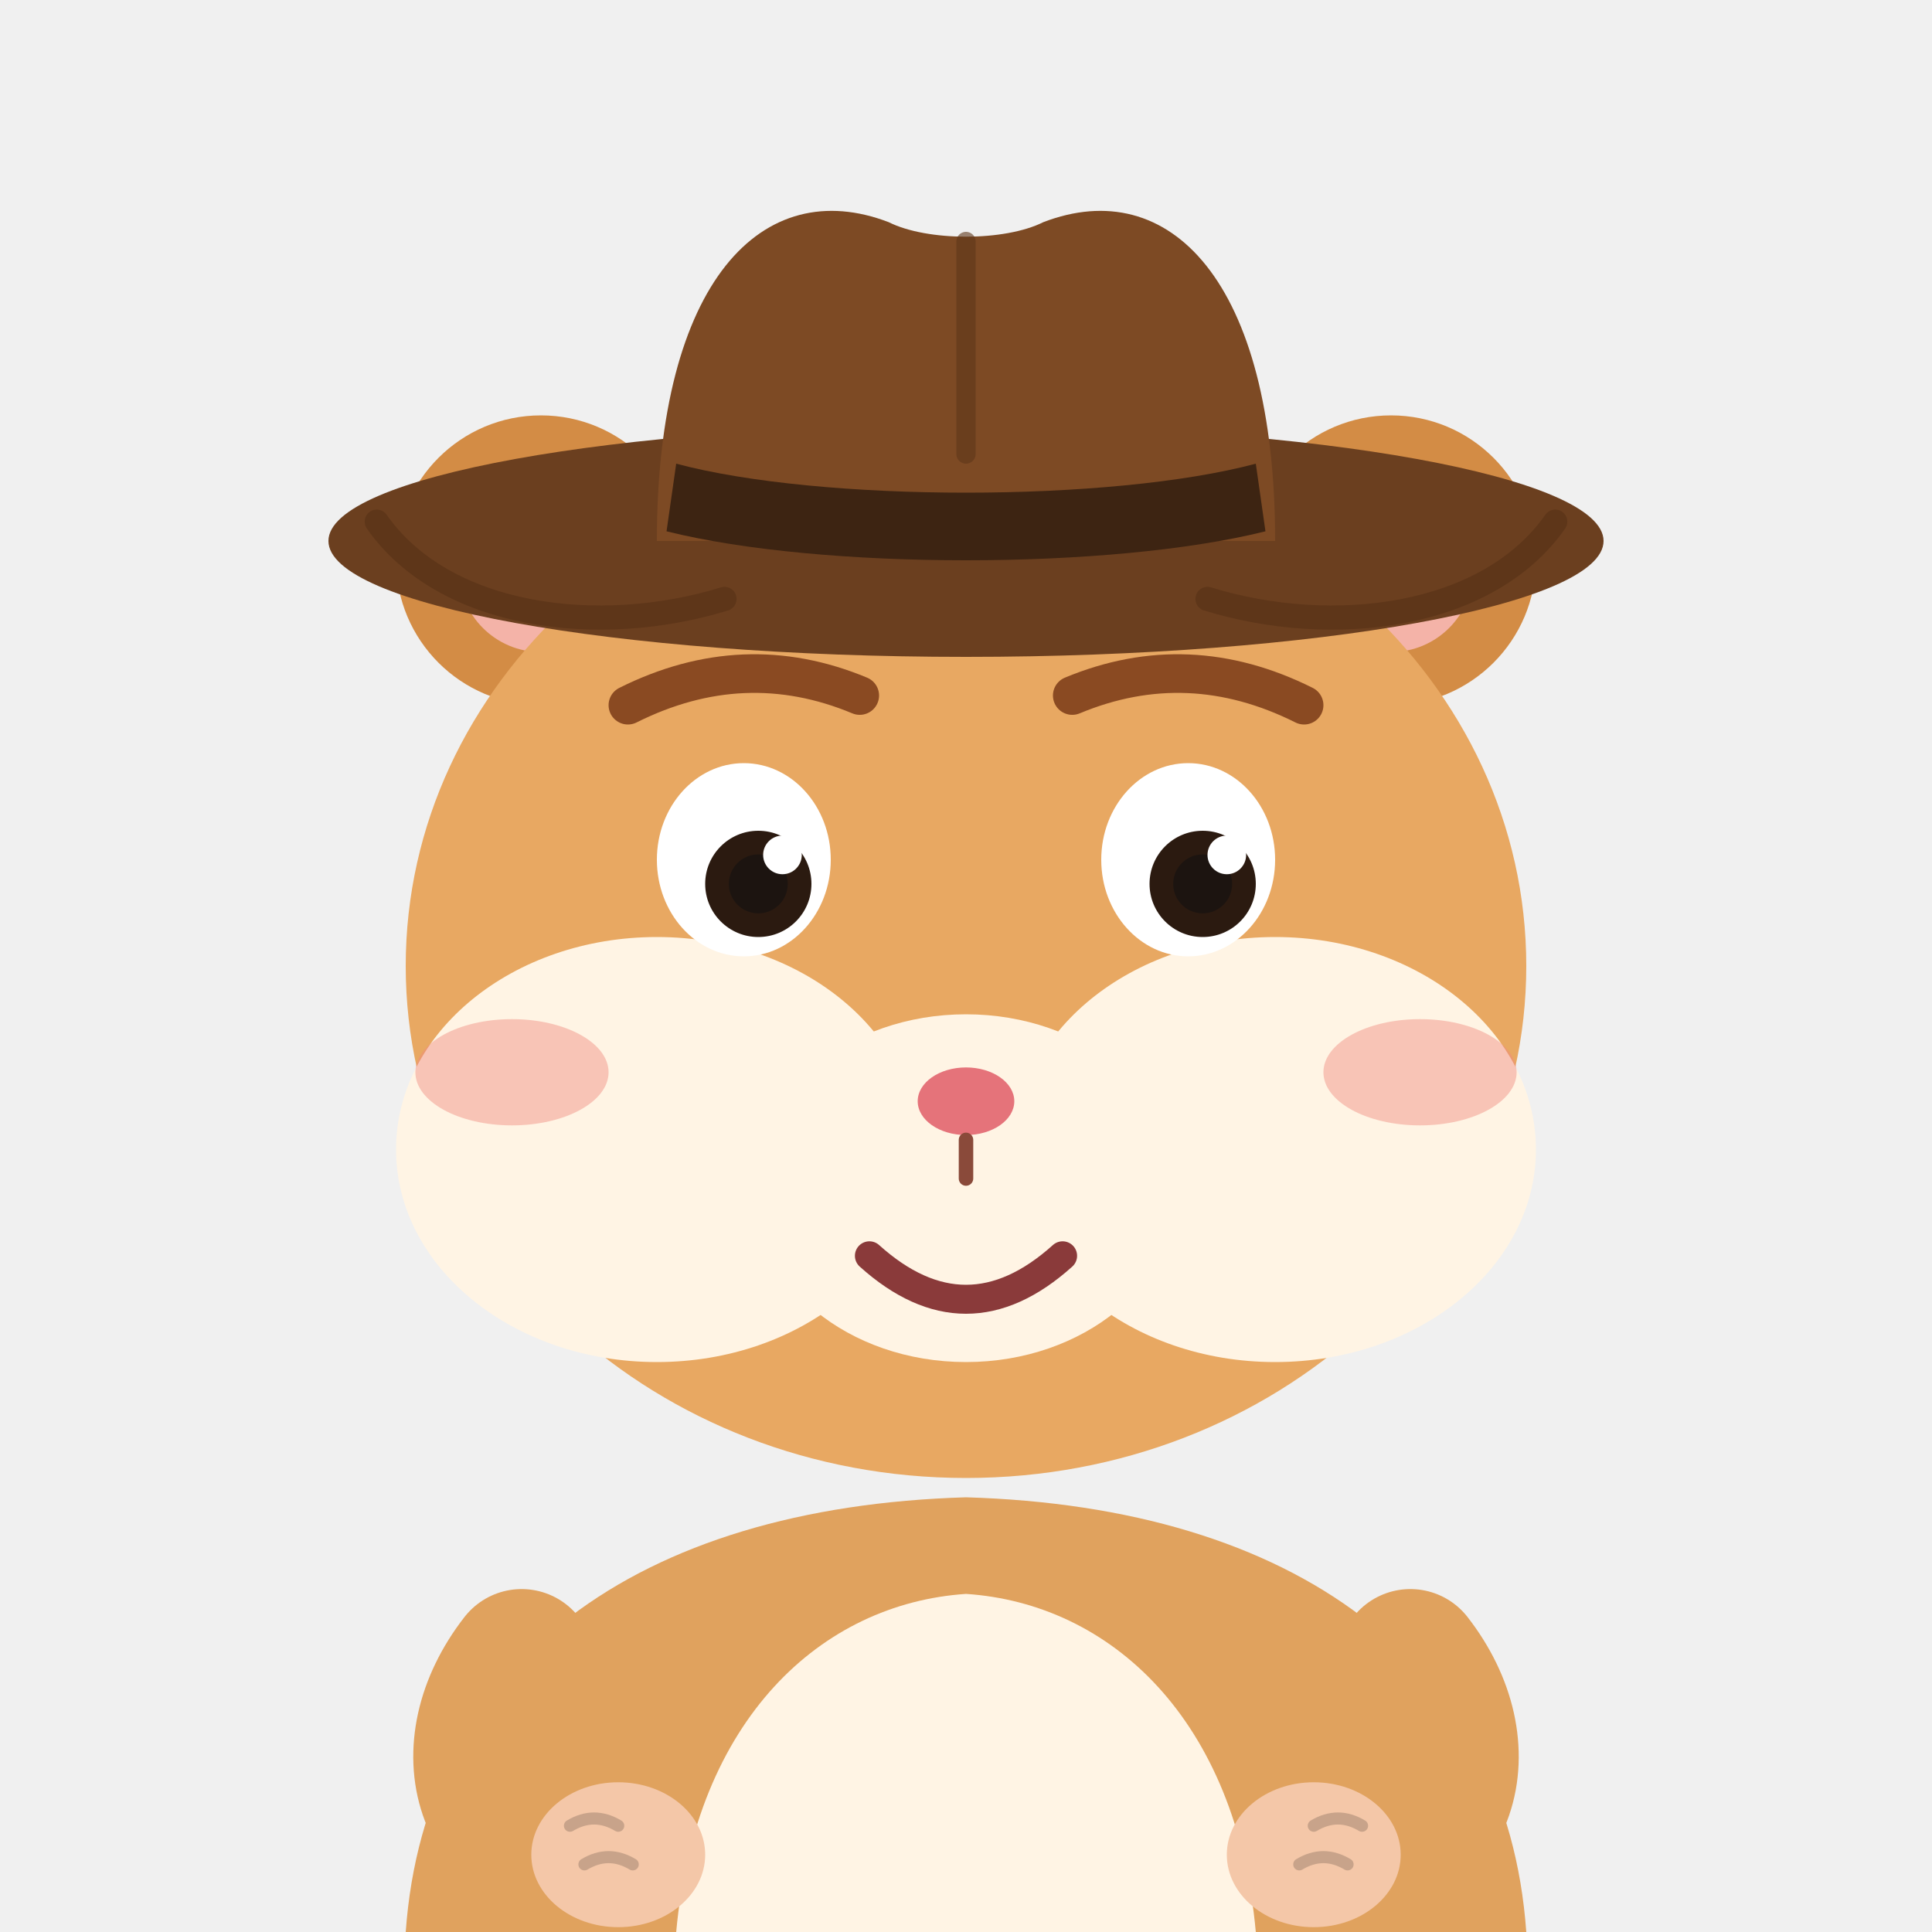
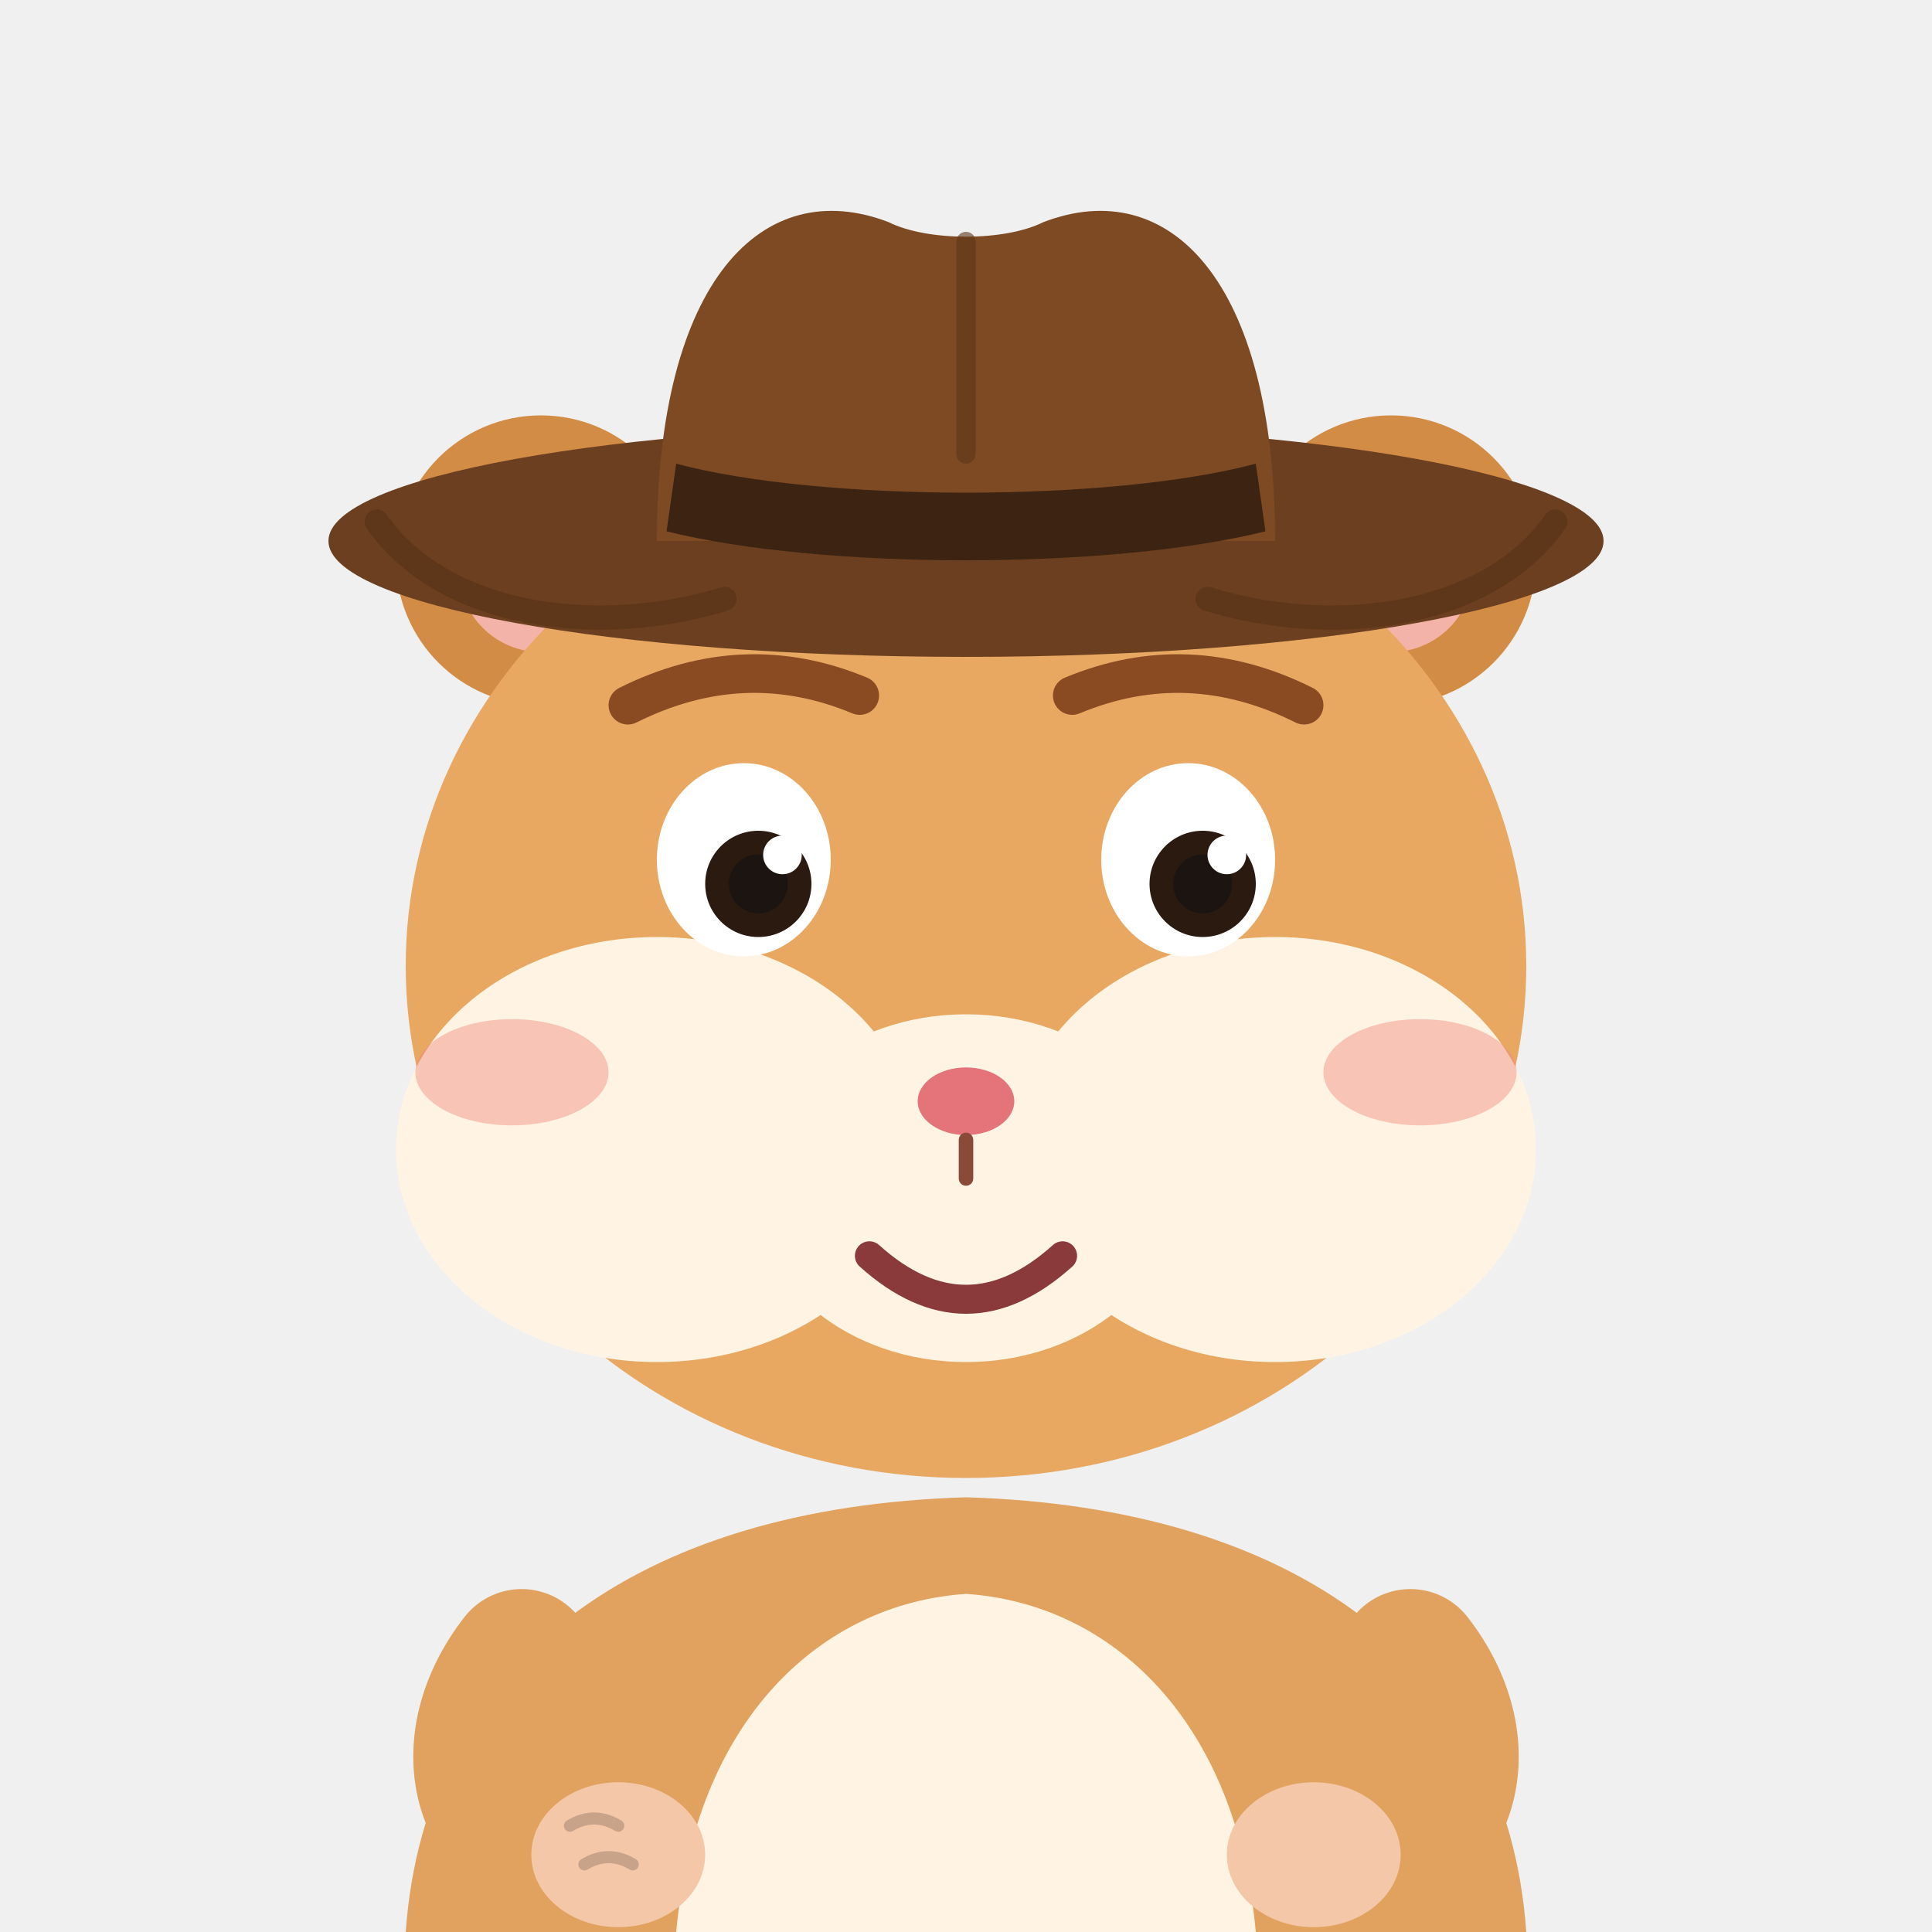
<svg xmlns="http://www.w3.org/2000/svg" viewBox="0 0 400 400" class="hm">
  <style>
.hm-body{transform-origin:200px 400px;animation:hmSway 5s ease-in-out infinite}
@keyframes hmSway{0%,100%{transform:rotate(-1.5deg)}50%{transform:rotate(1.5deg)}}
.hm-eyes{transform-origin:200px 178px;animation:hmBlink 4.4s infinite}
@keyframes hmBlink{0%,91%,100%{transform:scaleY(1)}94%{transform:scaleY(.08)}}
.hm-pup{animation:hmLook 7.5s ease-in-out infinite;transition:transform .3s}
@keyframes hmLook{0%,40%,100%{transform:translate(0,0)}48%,62%{transform:translate(6px,-1px)}70%,80%{transform:translate(-6px,0)}}
.hm-earl{transform-origin:140px 110px;animation:hmEar 3.6s ease-in-out infinite}
.hm-earr{transform-origin:260px 110px;animation:hmEar 3.6s ease-in-out infinite reverse}
@keyframes hmEar{0%,80%,100%{transform:rotate(0)}88%{transform:rotate(-8deg)}}
- .hm-armr{transform-origin:292px 344px;animation:hmRestR 3.6s ease-in-out infinite}
- @keyframes hmRestR{0%,100%{transform:rotate(0)}50%{transform:rotate(4deg)}}
+ .hm-armr{transform-origin:292px 344px;animation:hmWave 2.8s ease-in-out infinite}
+ @keyframes hmWave{0%,60%,100%{transform:rotate(0)}70%{transform:rotate(-14deg)}80%{transform:rotate(6deg)}90%{transform:rotate(-10deg)}}
.hm-arml{transform-origin:108px 344px;animation:hmRest 3.6s ease-in-out infinite}
@keyframes hmRest{0%,100%{transform:rotate(0)}50%{transform:rotate(-4deg)}}
+ .hm-armr{display:none}.lg-hero .hm-armr{display:inline}.lg-hero .hm-armrest{display:none}
.hm-happy,.hm-angry,.hm-bhappy,.hm-bangry,.hm-eyeshappy,.hm-steam,.hm-red,.hm-talk,.hm-spark{opacity:0}
.hm-happy,.hm-angry,.hm-norm,.hm-talk{transition:opacity .2s}
.mood-happy .hm-norm,.mood-happy .hm-bnorm,.mood-happy .hm-eyes{opacity:0}
.mood-happy .hm-happy,.mood-happy .hm-bhappy,.mood-happy .hm-eyeshappy,.mood-happy .hm-spark{opacity:1}
.mood-happy .hm-body{animation:hmJump .55s ease-in-out infinite}
@keyframes hmJump{0%,100%{transform:translateY(0)}50%{transform:translateY(-14px)}}
.mood-happy .hm-blush{opacity:.8}
.mood-happy .hm-armr{animation:hmCheer .55s ease-in-out infinite}
- @keyframes hmCheer{0%,100%{transform:rotate(-150deg)}50%{transform:rotate(-172deg)}}
+ @keyframes hmCheer{0%,100%{transform:rotate(-8deg)}50%{transform:rotate(-26deg)}}
.mood-happy .hm-arml{animation:hmCheerL .55s ease-in-out infinite}
- @keyframes hmCheerL{0%,100%{transform:rotate(150deg)}50%{transform:rotate(172deg)}}
+ @keyframes hmCheerL{0%,100%{transform:rotate(0)}50%{transform:rotate(14deg)}}
.hm-spark{animation:hmSpark 1.2s ease-in-out infinite}
@keyframes hmSpark{0%,100%{transform:scale(.6)}50%{transform:scale(1.15)}}
.mood-angry .hm-norm,.mood-angry .hm-bnorm{opacity:0}
.mood-angry .hm-angry,.mood-angry .hm-bangry,.mood-angry .hm-steam{opacity:1}
.mood-angry .hm-red{opacity:.35}
.mood-angry .hm-body{animation:hmShake .18s linear infinite}
@keyframes hmShake{0%,100%{transform:translateX(0)}25%{transform:translateX(-3px)}75%{transform:translateX(3px)}}
.mood-angry .hm-pup{animation:none;transform:translate(0,3px)}
.mood-angry .hm-earl{animation:none;transform:rotate(-18deg)}.mood-angry .hm-earr{animation:none;transform:rotate(18deg)}
.mood-angry .hm-armr{animation:hmFist .3s ease-in-out infinite}
@keyframes hmFist{0%,100%{transform:rotate(4deg)}50%{transform:rotate(-8deg)}}
.hm-steam{animation:hmSteam 1.4s ease-out infinite}
@keyframes hmSteam{0%{transform:translateY(8px) scale(.6)}100%{transform:translateY(-28px) scale(1.3)}}
.thinking .hm-pup{animation:none;transform:translate(7px,-7px)}
- .thinking .hm-armr{animation:none;transform:rotate(100deg)}
+ .thinking .hm-armr{animation:none;transform:rotate(-34deg) translate(-26px,14px)}
.talking:not(.mood-happy):not(.mood-angry) .hm-norm{opacity:0}
.talking:not(.mood-happy):not(.mood-angry) .hm-talk{opacity:1}
.hm-talkin{transform-origin:200px 266px;animation:hmTalk .32s ease-in-out infinite alternate}
@keyframes hmTalk{from{transform:scaleY(.35)}to{transform:scaleY(1)}}
.poked .hm-body{animation:hmPoke .7s cubic-bezier(.3,1.8,.5,1)}
@keyframes hmPoke{0%{transform:scale(1,1)}20%{transform:scale(1.08,.9) translateY(10px)}50%{transform:scale(.95,1.08) translateY(-18px)}100%{transform:none}}
.poked .hm-pup{animation:none;transform:scale(.7);transform-box:fill-box;transform-origin:center}
.poked .hm-bnorm{opacity:0}.poked .hm-bhappy{opacity:1;transform:translateY(-8px)}
.poked .hm-norm{opacity:0}.poked .hm-talk{opacity:1}.poked .hm-talkin{animation:none}
- .poked .hm-armr{animation:none;transform:rotate(-60deg)}.poked .hm-arml{animation:none;transform:rotate(60deg)}
.poked .hm-earl{animation:none;transform:rotate(12deg)}.poked .hm-earr{animation:none;transform:rotate(-12deg)}
</style>
  <g class="hm-body">
    <path d="M84 400 C88 344 132 312 200 310 C268 312 312 344 316 400 Z" fill="#e0a25e" />
    <path d="M140 400 C144 356 170 332 200 330 C230 332 256 356 260 400 Z" fill="#fff4e4" />
    <g class="hm-earl">
      <circle cx="112" cy="116" r="30" fill="#d38c45" />
      <circle cx="112" cy="118" r="17" fill="#f4b3a8" />
    </g>
    <g class="hm-earr">
      <circle cx="288" cy="116" r="30" fill="#d38c45" />
      <circle cx="288" cy="118" r="17" fill="#f4b3a8" />
    </g>
    <ellipse cx="200" cy="200" rx="116" ry="106" fill="#e8a862" />
    <ellipse class="hm-red" cx="200" cy="204" rx="112" ry="102" fill="#ff3b30" />
    <ellipse cx="136" cy="238" rx="54" ry="44" fill="#fff4e4" />
    <ellipse cx="264" cy="238" rx="54" ry="44" fill="#fff4e4" />
    <ellipse cx="200" cy="246" rx="44" ry="36" fill="#fff4e4" />
    <ellipse cx="200" cy="228" rx="10" ry="7" fill="#e5737a" />
    <path d="M200 236 v8" stroke="#8a4a3a" stroke-width="3" stroke-linecap="round" />
    <g>
      <ellipse cx="200" cy="112" rx="132" ry="24" fill="#6b3f1f" />
      <path d="M136 112 C136 58 158 36 184 46 C192 50 208 50 216 46 C242 36 264 58 264 112 Z" fill="#7d4a24" />
      <path d="M140 96 C170 104 230 104 260 96 L262 110 C230 118 170 118 138 110 Z" fill="#3d2412" />
      <path d="M200 50 v44" stroke="#5e3619" stroke-width="4" stroke-linecap="round" opacity=".6" />
      <path d="M78 108 C92 128 124 132 150 124 M322 108 C308 128 276 132 250 124" fill="none" stroke="#5e3619" stroke-width="5" stroke-linecap="round" />
    </g>
    <ellipse class="hm-blush" cx="106" cy="222" rx="20" ry="11" fill="#f08a7e" opacity=".45" />
    <ellipse class="hm-blush" cx="294" cy="222" rx="20" ry="11" fill="#f08a7e" opacity=".45" />
    <g stroke="#8a4a22" stroke-width="8" stroke-linecap="round" fill="none">
      <path class="hm-bnorm" d="M130 146 Q154 134 178 144" />
      <path class="hm-bnorm" d="M222 144 Q246 134 270 146" />
      <path class="hm-bhappy" d="M130 140 Q154 122 178 136" />
      <path class="hm-bhappy" d="M222 136 Q246 122 270 140" />
      <path class="hm-bangry" d="M130 136 L178 156" />
      <path class="hm-bangry" d="M270 136 L222 156" />
    </g>
    <g class="hm-eyes">
      <ellipse cx="154" cy="178" rx="18" ry="20" fill="#fff" />
      <ellipse cx="246" cy="178" rx="18" ry="20" fill="#fff" />
      <g class="hm-pup">
        <circle cx="157" cy="183" r="11" fill="#2b1a10" />
        <circle cx="249" cy="183" r="11" fill="#2b1a10" />
        <circle cx="157" cy="183" r="6.1" fill="#1c1410" />
        <circle cx="249" cy="183" r="6.1" fill="#1c1410" />
        <circle cx="162" cy="177" r="4.0" fill="#fff" />
        <circle cx="254" cy="177" r="4.0" fill="#fff" />
      </g>
    </g>
    <g class="hm-eyeshappy" stroke="#2b1a10" stroke-width="8" stroke-linecap="round" fill="none">
      <path d="M134 184 Q154 162 174 184" />
      <path d="M226 184 Q246 162 266 184" />
    </g>
    <path class="hm-norm" d="M180 260 Q200 278 220 260" fill="none" stroke="#8a3a3a" stroke-width="6" stroke-linecap="round" />
    <g class="hm-talk">
      <g class="hm-talkin">
        <ellipse cx="200" cy="266" rx="18" ry="14" fill="#8a3a3a" />
        <ellipse cx="200" cy="273" rx="10" ry="5" fill="#e5645a" />
      </g>
    </g>
    <g class="hm-happy">
      <path d="M172 254 Q200 300 228 254 Z" fill="#8a3a3a" />
      <path d="M180 256 L220 256 L216 263 L184 263 Z" fill="#fff" />
      <ellipse cx="200" cy="280" rx="14" ry="6" fill="#e5645a" />
    </g>
    <g class="hm-angry">
      <path d="M180 276 Q200 252 220 276 Q200 266 180 276 Z" fill="#8a3a3a" />
      <path d="M190 270 L210 270" stroke="#fff" stroke-width="5" stroke-linecap="round" />
    </g>
    <g class="hm-steam" fill="#fff" opacity=".85">
      <circle cx="96" cy="104" r="14" />
      <circle cx="82" cy="86" r="10" />
      <circle cx="304" cy="104" r="14" />
      <circle cx="318" cy="86" r="10" />
    </g>
    <g class="hm-spark" fill="#ffd23f">
      <path d="M64 120 l6 14 14 6 -14 6 -6 14 -6 -14 -14 -6 14 -6z" />
      <path d="M332 120 l5 12 12 5 -12 5 -5 12 -5 -12 -12 -5 12 -5z" />
    </g>
    <g class="hm-arml">
      <path d="M108 344 C94 362 100 384 124 386" fill="none" stroke="#e0a25e" stroke-width="30" stroke-linecap="round" />
      <ellipse cx="128" cy="384" rx="18" ry="15" fill="#f4c7a8" />
      <path d="M118 378 q5 -3 10 0 M121 386 q5 -3 10 0" fill="none" stroke="#000" stroke-opacity=".18" stroke-width="2.5" stroke-linecap="round" />
    </g>
-     <g class="hm-armr">
+     <g class="hm-armrest">
      <path d="M292 344 C306 362 300 384 276 386" fill="none" stroke="#e0a25e" stroke-width="30" stroke-linecap="round" />
      <ellipse cx="272" cy="384" rx="18" ry="15" fill="#f4c7a8" />
-       <path d="M282 378 q-5 -3 -10 0 M279 386 q-5 -3 -10 0" fill="none" stroke="#000" stroke-opacity=".18" stroke-width="2.5" stroke-linecap="round" />
+     </g>
+     <g class="hm-armr">
+       <path d="M292 344 C314 334 326 310 330 290" fill="none" stroke="#e0a25e" stroke-width="30" stroke-linecap="round" />
+       <g transform="translate(332 272)">
+         <ellipse cx="0" cy="0" rx="20" ry="21" fill="#f4c7a8" />
+         <g fill="#f4c7a8">
+           <ellipse cx="-13" cy="-17" rx="7" ry="9" />
+           <ellipse cx="0" cy="-22" rx="7" ry="9" />
+           <ellipse cx="13" cy="-17" rx="7" ry="9" />
+         </g>
+         <ellipse cx="0" cy="4" rx="9" ry="8" fill="#e5979a" />
+         <g fill="#e5979a">
+           <circle cx="-12" cy="-17" r="3.5" />
+           <circle cx="0" cy="-21" r="3.5" />
+           <circle cx="12" cy="-17" r="3.5" />
+         </g>
+       </g>
    </g>
  </g>
</svg>
